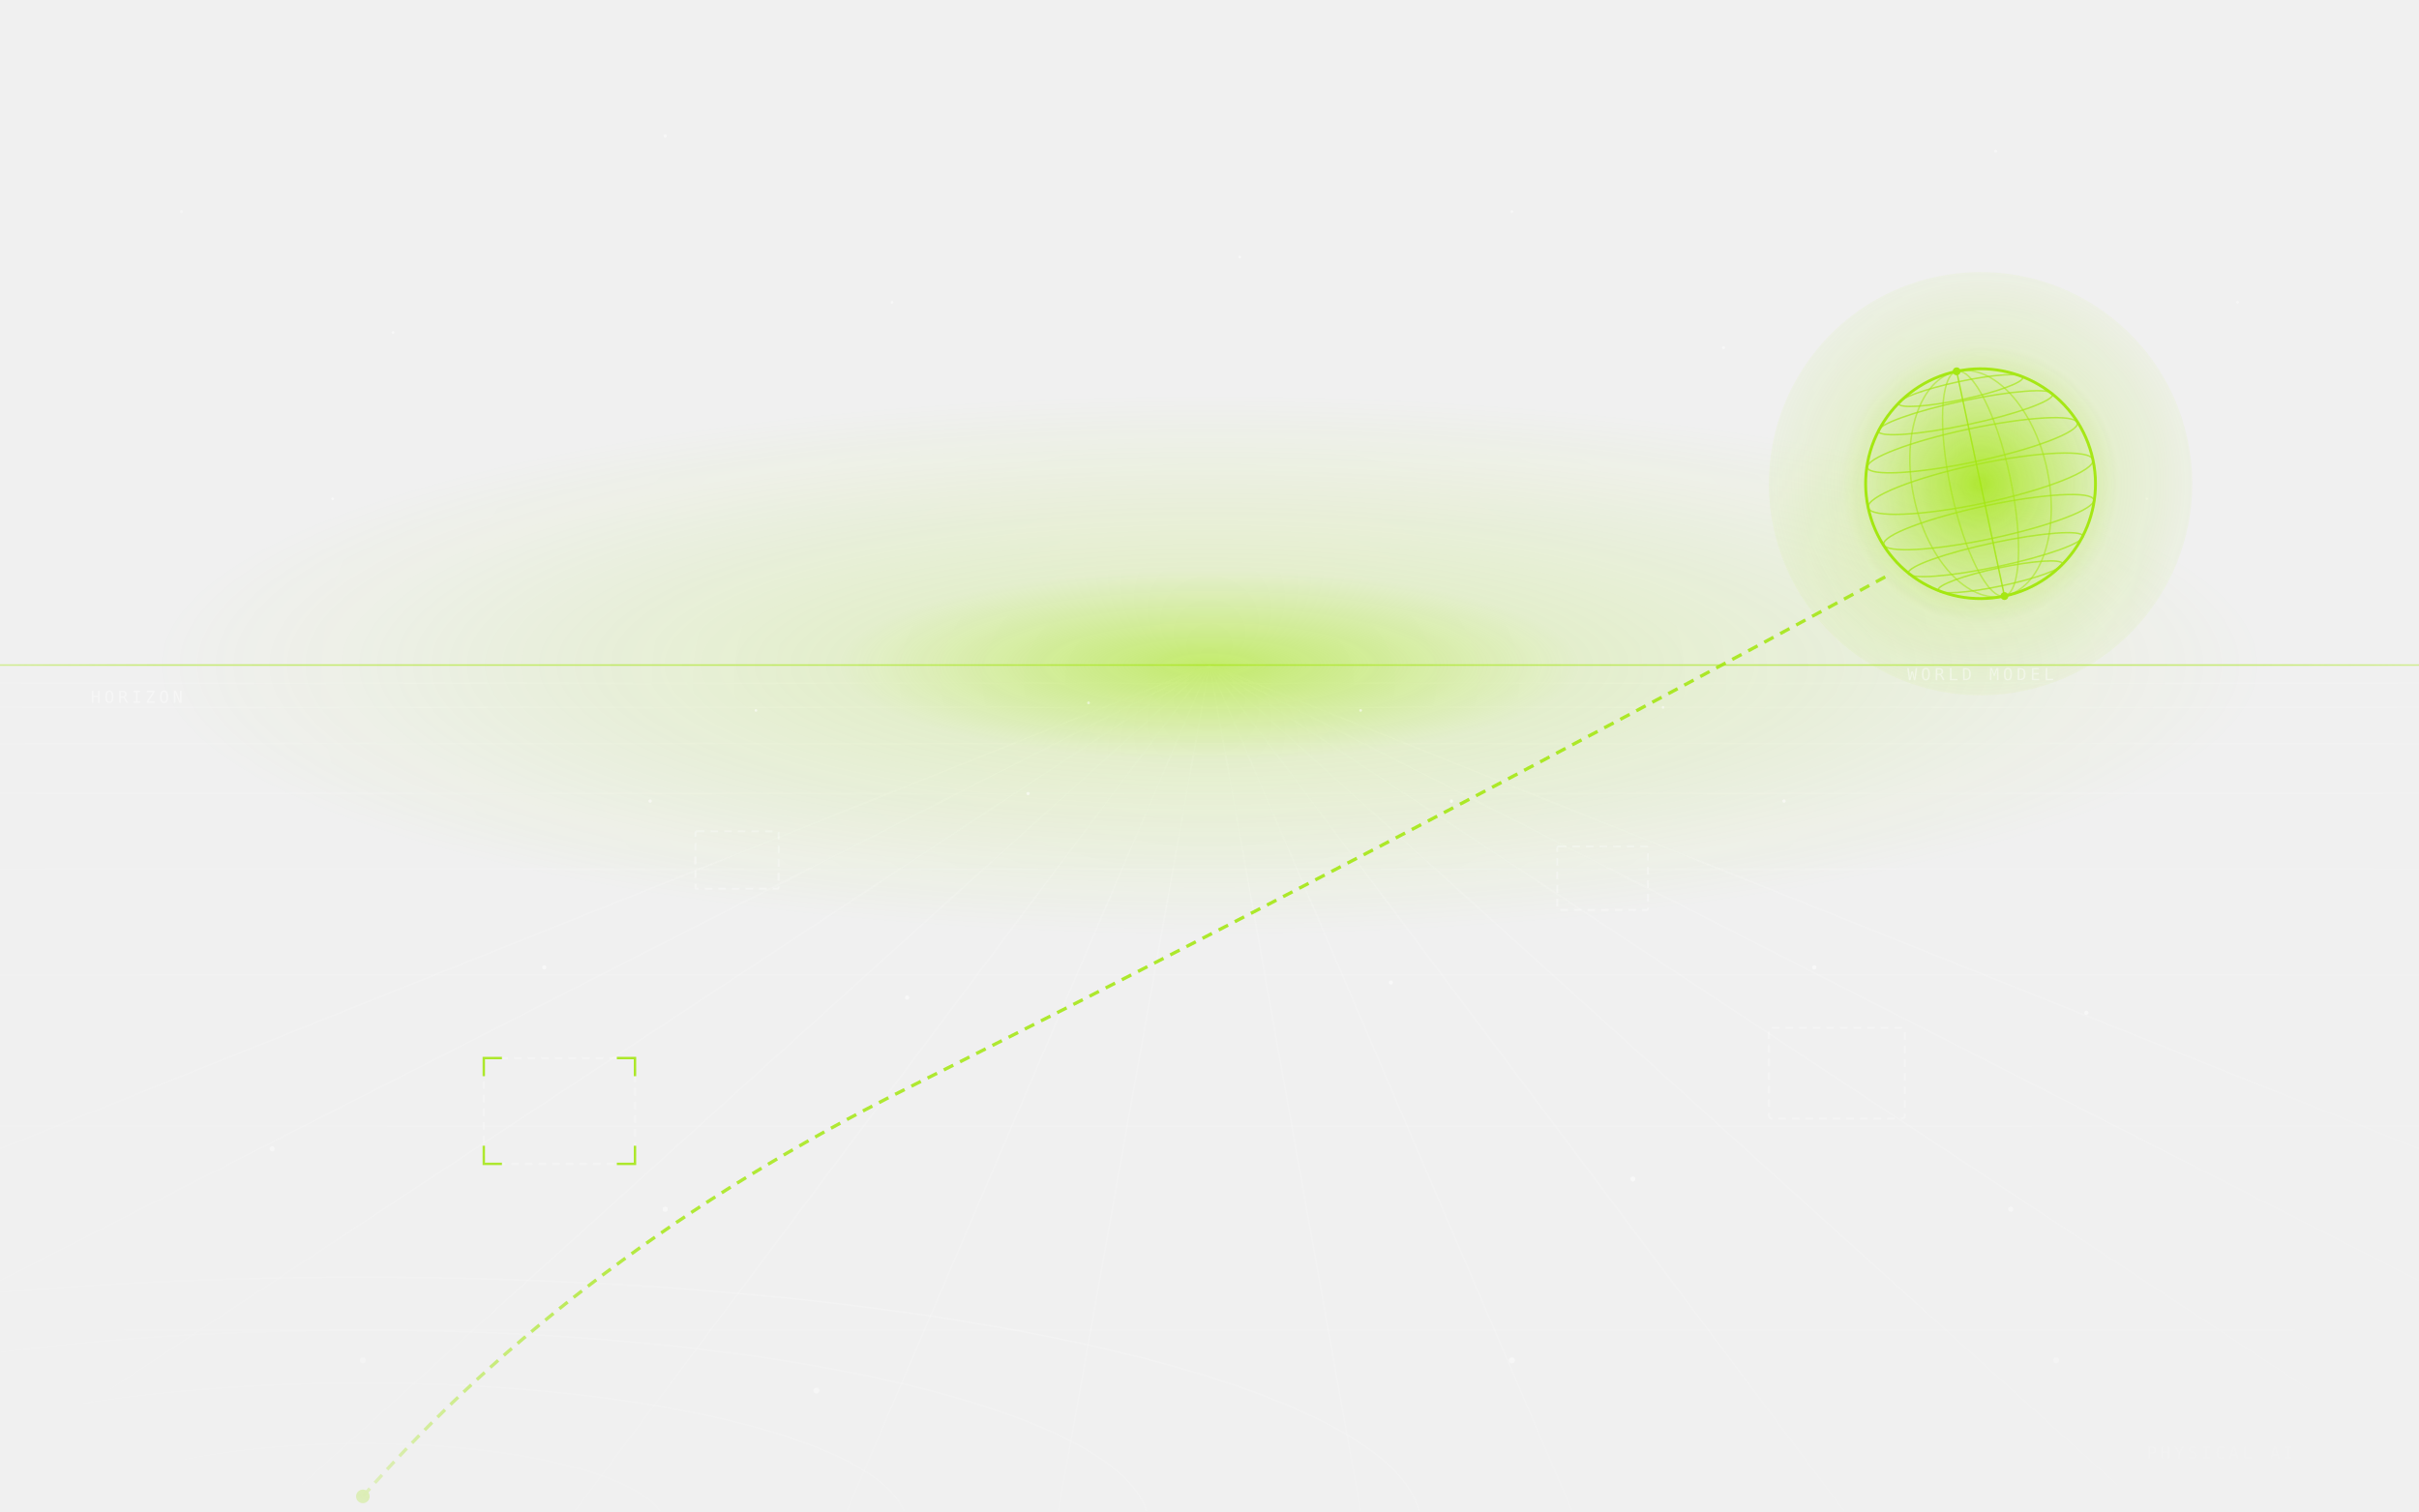
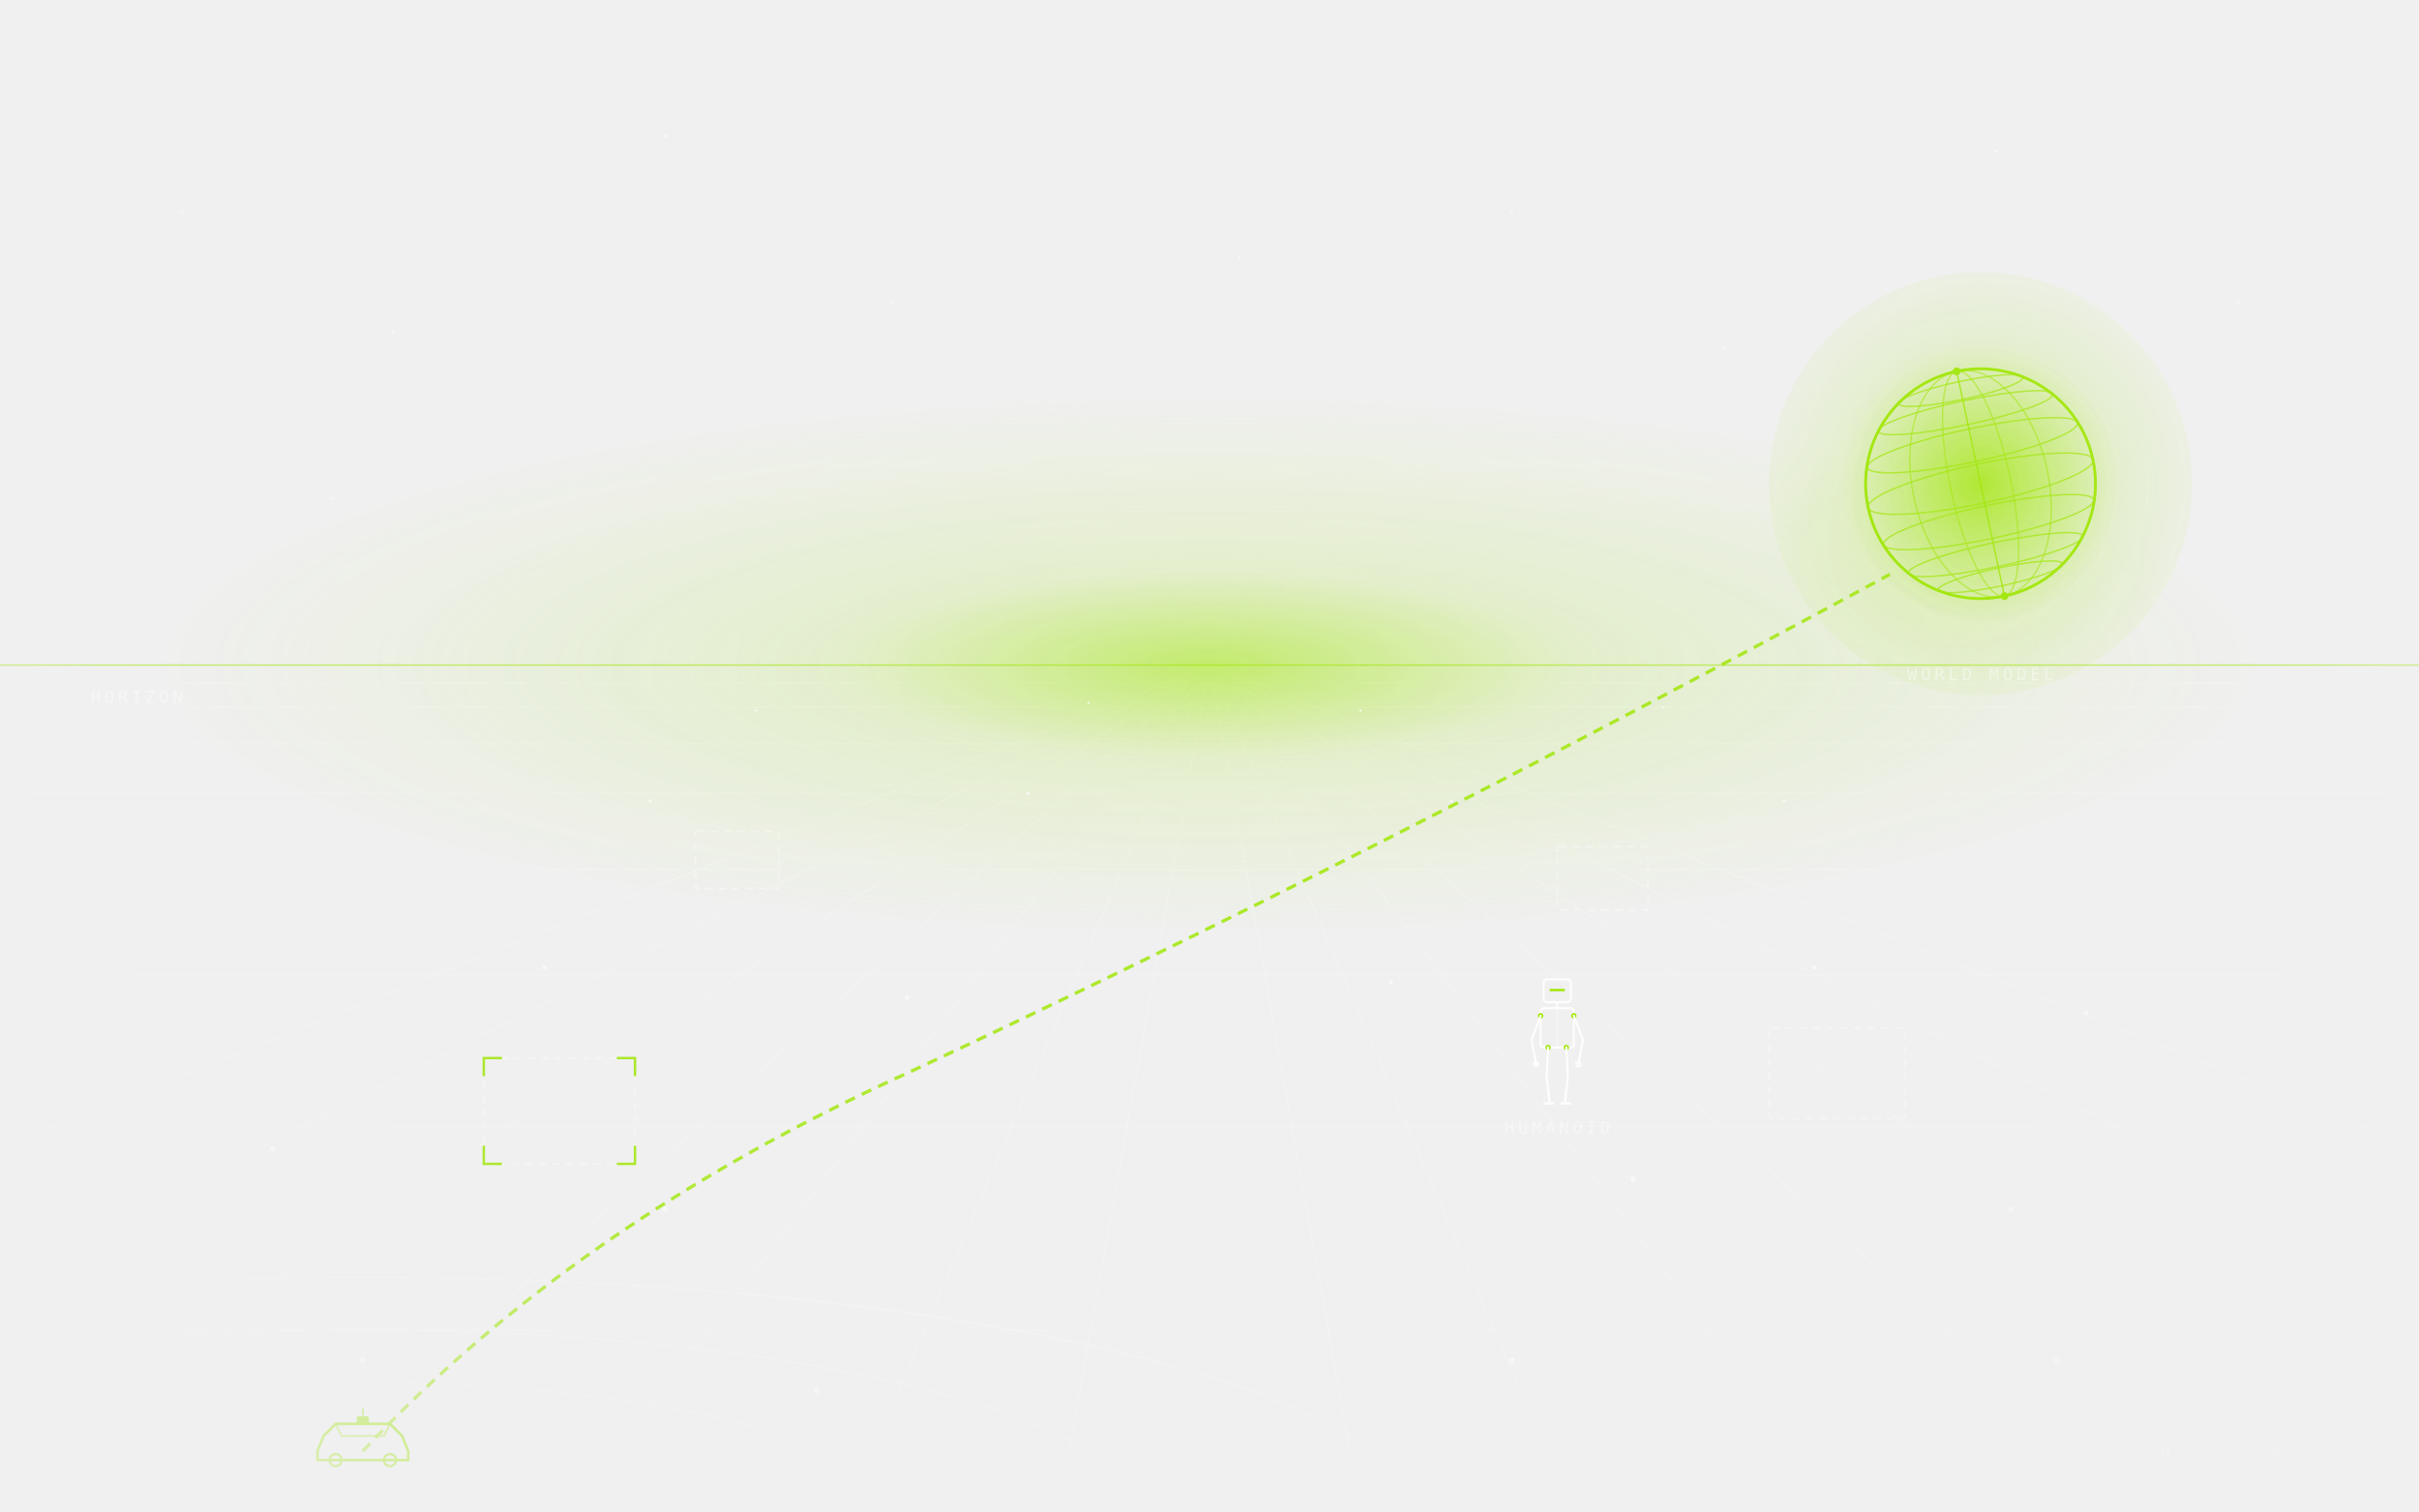
<svg xmlns="http://www.w3.org/2000/svg" viewBox="0 0 1600 1000" preserveAspectRatio="xMidYMid slice" aria-hidden="true">
  <defs>
    <radialGradient id="fade" cx="50%" cy="45%" r="72%">
      <stop offset="0%" stop-color="#fff" stop-opacity="1" />
      <stop offset="60%" stop-color="#fff" stop-opacity="0.9" />
      <stop offset="100%" stop-color="#fff" stop-opacity="0" />
    </radialGradient>
    <mask id="vignette">
      <rect width="100%" height="100%" fill="url(#fade)" />
    </mask>
    <radialGradient id="hGlow" cx="50%" cy="50%" r="50%">
      <stop offset="0%" stop-color="#9ee600" stop-opacity="0.55" />
      <stop offset="35%" stop-color="#9ee600" stop-opacity="0.15" />
      <stop offset="100%" stop-color="#9ee600" stop-opacity="0" />
    </radialGradient>
    <radialGradient id="cGlow" cx="50%" cy="50%" r="60%">
      <stop offset="0%" stop-color="#9ee600" stop-opacity="0.85" />
      <stop offset="55%" stop-color="#9ee600" stop-opacity="0.15" />
      <stop offset="100%" stop-color="#9ee600" stop-opacity="0" />
    </radialGradient>
    <style>
      .s   { stroke: #ffffff; fill: none; }
      .f   { fill: #ffffff; }
      .b   { stroke: #9ee600; }
      .bf  { fill: #9ee600; }
      .lbl { font-family: 'JetBrains Mono', ui-monospace, 'SF Mono', monospace;
             font-size: 11px; letter-spacing: 0.22em;
             fill: #ffffff; fill-opacity: 0.45; }
    </style>
  </defs>
  <g mask="url(#vignette)">
    <g class="s" stroke-opacity="0.16" stroke-width="1">
      <line x1="-600" y1="1000" x2="800" y2="440" />
      <line x1="-300" y1="1000" x2="800" y2="440" />
      <line x1="-50" y1="1000" x2="800" y2="440" />
      <line x1="180" y1="1000" x2="800" y2="440" />
      <line x1="380" y1="1000" x2="800" y2="440" />
      <line x1="560" y1="1000" x2="800" y2="440" />
      <line x1="700" y1="1000" x2="800" y2="440" />
      <line x1="900" y1="1000" x2="800" y2="440" />
      <line x1="1040" y1="1000" x2="800" y2="440" />
      <line x1="1220" y1="1000" x2="800" y2="440" />
      <line x1="1420" y1="1000" x2="800" y2="440" />
      <line x1="1650" y1="1000" x2="800" y2="440" />
      <line x1="1900" y1="1000" x2="800" y2="440" />
      <line x1="2200" y1="1000" x2="800" y2="440" />
    </g>
    <g class="s" stroke-opacity="0.14" stroke-width="1">
      <line x1="0" y1="452" x2="1600" y2="452" />
      <line x1="0" y1="468" x2="1600" y2="468" />
      <line x1="0" y1="492" x2="1600" y2="492" />
      <line x1="0" y1="525" x2="1600" y2="525" />
      <line x1="0" y1="575" x2="1600" y2="575" />
      <line x1="0" y1="645" x2="1600" y2="645" />
      <line x1="0" y1="745" x2="1600" y2="745" />
      <line x1="0" y1="880" x2="1600" y2="880" />
    </g>
    <ellipse cx="800" cy="440" rx="700" ry="180" fill="url(#hGlow)" />
    <line x1="0" y1="440" x2="1600" y2="440" stroke="#9ee600" stroke-opacity="0.55" stroke-width="1" />
    <g class="f" fill-opacity="0.5">
      <circle cx="120" cy="140" r="1" />
      <circle cx="260" cy="220" r="0.9" />
      <circle cx="440" cy="90" r="1.1" />
      <circle cx="590" cy="200" r="0.9" />
      <circle cx="1000" cy="140" r="0.9" />
      <circle cx="1140" cy="230" r="1" />
      <circle cx="1320" cy="100" r="1" />
      <circle cx="1480" cy="200" r="0.9" />
      <circle cx="220" cy="330" r="0.9" />
      <circle cx="1420" cy="330" r="0.9" />
      <circle cx="820" cy="170" r="0.9" />
    </g>
    <g transform="translate(1310, 320) rotate(-12)">
      <circle cx="0" cy="0" r="140" fill="url(#cGlow)" />
      <circle cx="0" cy="0" r="76" class="b" stroke-opacity="1" stroke-width="1.9" fill="none" />
      <g class="b" stroke-opacity="0.7" stroke-width="1" fill="none">
        <ellipse cx="0" cy="0" rx="76" ry="13" />
        <ellipse cx="0" cy="-26" rx="71" ry="11" />
        <ellipse cx="0" cy="26" rx="71" ry="11" />
        <ellipse cx="0" cy="-48" rx="59" ry="8" />
        <ellipse cx="0" cy="48" rx="59" ry="8" />
        <ellipse cx="0" cy="-63" rx="42" ry="6" />
        <ellipse cx="0" cy="63" rx="42" ry="6" />
      </g>
      <g class="b" stroke-opacity="0.55" stroke-width="1" fill="none">
        <ellipse cx="0" cy="0" rx="20" ry="76" />
        <ellipse cx="0" cy="0" rx="45" ry="76" />
      </g>
      <line x1="0" y1="-76" x2="0" y2="76" class="b" stroke-opacity="0.85" stroke-width="1" />
      <g class="bf" fill-opacity="1">
        <circle cx="0" cy="-76" r="2.6" />
        <circle cx="0" cy="76" r="2.6" />
      </g>
    </g>
    <text x="1310" y="450" class="lbl" text-anchor="middle" fill-opacity="0.6">WORLD MODEL</text>
    <g class="f" fill-opacity="0.55">
      <circle cx="500" cy="470" r="0.9" />
      <circle cx="720" cy="465" r="0.9" />
      <circle cx="900" cy="470" r="0.9" />
      <circle cx="1100" cy="468" r="0.9" />
      <circle cx="430" cy="530" r="1.1" />
      <circle cx="680" cy="525" r="1.1" />
      <circle cx="960" cy="530" r="1.1" />
      <circle cx="1180" cy="530" r="1.1" />
      <circle cx="360" cy="640" r="1.4" />
      <circle cx="600" cy="660" r="1.4" />
      <circle cx="920" cy="650" r="1.4" />
      <circle cx="1200" cy="640" r="1.4" />
      <circle cx="1380" cy="670" r="1.4" />
      <circle cx="180" cy="760" r="1.7" />
      <circle cx="440" cy="800" r="1.7" />
      <circle cx="1080" cy="780" r="1.7" />
      <circle cx="1330" cy="800" r="1.7" />
      <circle cx="240" cy="900" r="2" />
      <circle cx="540" cy="920" r="2" />
      <circle cx="1000" cy="900" r="2" />
      <circle cx="1360" cy="900" r="2" />
    </g>
    <g class="s" stroke-opacity="0.32" stroke-width="1.3" stroke-dasharray="5 4" fill="none">
      <rect x="1030" y="560" width="60" height="42" rx="1" />
      <rect x="460" y="550" width="55" height="38" rx="1" />
      <rect x="1170" y="680" width="90" height="60" rx="2" />
      <rect x="320" y="700" width="100" height="70" rx="2" />
    </g>
    <g class="b" stroke-opacity="0.9" stroke-width="1.6" fill="none">
      <path d="M320 712 L320 700 L332 700" />
      <path d="M408 700 L420 700 L420 712" />
      <path d="M320 758 L320 770 L332 770" />
      <path d="M408 770 L420 770 L420 758" />
    </g>
    <g class="s" stroke-opacity="0.2" stroke-width="1" fill="none">
      <ellipse cx="240" cy="1010" rx="200" ry="55" />
      <ellipse cx="240" cy="1010" rx="360" ry="95" />
      <ellipse cx="240" cy="1010" rx="520" ry="130" />
      <ellipse cx="240" cy="1010" rx="700" ry="165" />
    </g>
-     <path d="M240 990 Q380 830 600 720 Q900 570 1250 380" class="b" stroke-opacity="0.85" stroke-width="2.2" stroke-dasharray="7 5" fill="none" />
-     <circle cx="240" cy="990" r="4.5" class="bf" fill-opacity="0.95" />
+     <path d="M240 960 Q380 810 600 710 Q900 570 1250 380" class="b" stroke-opacity="0.85" stroke-width="2.2" stroke-dasharray="7 5" fill="none" />
+     <g transform="translate(240, 960)">
+       <path d="M-30 0 L-26 -10 L-18 -18 L18 -18 L26 -10 L30 0 L30 6 L-30 6 Z" class="b" stroke-opacity="1" stroke-width="1.75" fill="none" />
+       <path d="M-18 -18 L-14 -10 L14 -10 L18 -18" class="b" stroke-opacity="0.7" stroke-width="1.25" fill="none" />
+       <rect x="-4" y="-23" width="8" height="5" rx="1" class="bf" fill-opacity="0.9" />
+       <line x1="0" y1="-23" x2="0" y2="-28" class="b" stroke-opacity="0.9" stroke-width="1" />
+       <circle cx="-18" cy="6" r="4" class="b" stroke-opacity="1" stroke-width="1.5" fill="none" />
+       <circle cx="18" cy="6" r="4" class="b" stroke-opacity="1" stroke-width="1.5" fill="none" />
+     </g>
+     <text x="240" y="1000" class="lbl" text-anchor="middle" fill-opacity="0.6">EGO</text>
+     <g transform="translate(1030, 700)">
+       <rect x="-9" y="-52" width="18" height="15" rx="2" class="s" stroke-opacity="0.9" stroke-width="1.4" fill="none" />
+       <line x1="-5" y1="-45" x2="5" y2="-45" class="b" stroke-opacity="1" stroke-width="1.6" />
+       <line x1="0" y1="-37" x2="0" y2="-33" class="s" stroke-opacity="0.85" stroke-width="1.3" />
+       <rect x="-11" y="-33" width="22" height="26" rx="2" class="s" stroke-opacity="0.9" stroke-width="1.4" fill="none" />
+       <line x1="0" y1="-33" x2="0" y2="-7" class="s" stroke-opacity="0.4" stroke-width="1" />
+       <circle cx="-11" cy="-28" r="1.8" class="bf" fill-opacity="1" />
+       <circle cx="11" cy="-28" r="1.8" class="bf" fill-opacity="1" />
+       <g class="s" stroke-opacity="0.9" stroke-width="1.4" fill="none" stroke-linecap="round">
+         <path d="M-11 -28 L-17 -12 L-14 4" />
+         <path d="M11 -28 L17 -12 L14 4" />
+       </g>
+       <circle cx="-14" cy="4" r="1.6" class="s" stroke-opacity="0.9" stroke-width="1.2" fill="none" />
+       <circle cx="14" cy="4" r="1.6" class="s" stroke-opacity="0.9" stroke-width="1.2" fill="none" />
+       <circle cx="-6" cy="-7" r="1.8" class="bf" fill-opacity="1" />
+       <circle cx="6" cy="-7" r="1.8" class="bf" fill-opacity="1" />
+       <g class="s" stroke-opacity="0.9" stroke-width="1.5" fill="none" stroke-linecap="round">
+         <path d="M-6 -7 L-7 12 L-5 30" />
+         <path d="M6 -7 L7 12 L5 30" />
+       </g>
+       <path d="M-9 30 L-2 30" class="s" stroke-opacity="0.9" stroke-width="1.6" />
+       <path d="M2  30 L9  30" class="s" stroke-opacity="0.9" stroke-width="1.6" />
+     </g>
+     <text x="1030" y="750" class="lbl" text-anchor="middle" fill-opacity="0.6">HUMANOID</text>
    <text x="60" y="465" class="lbl">HORIZON</text>
    <text x="1420" y="965" class="lbl">PHYSICAL AI</text>
  </g>
</svg>
